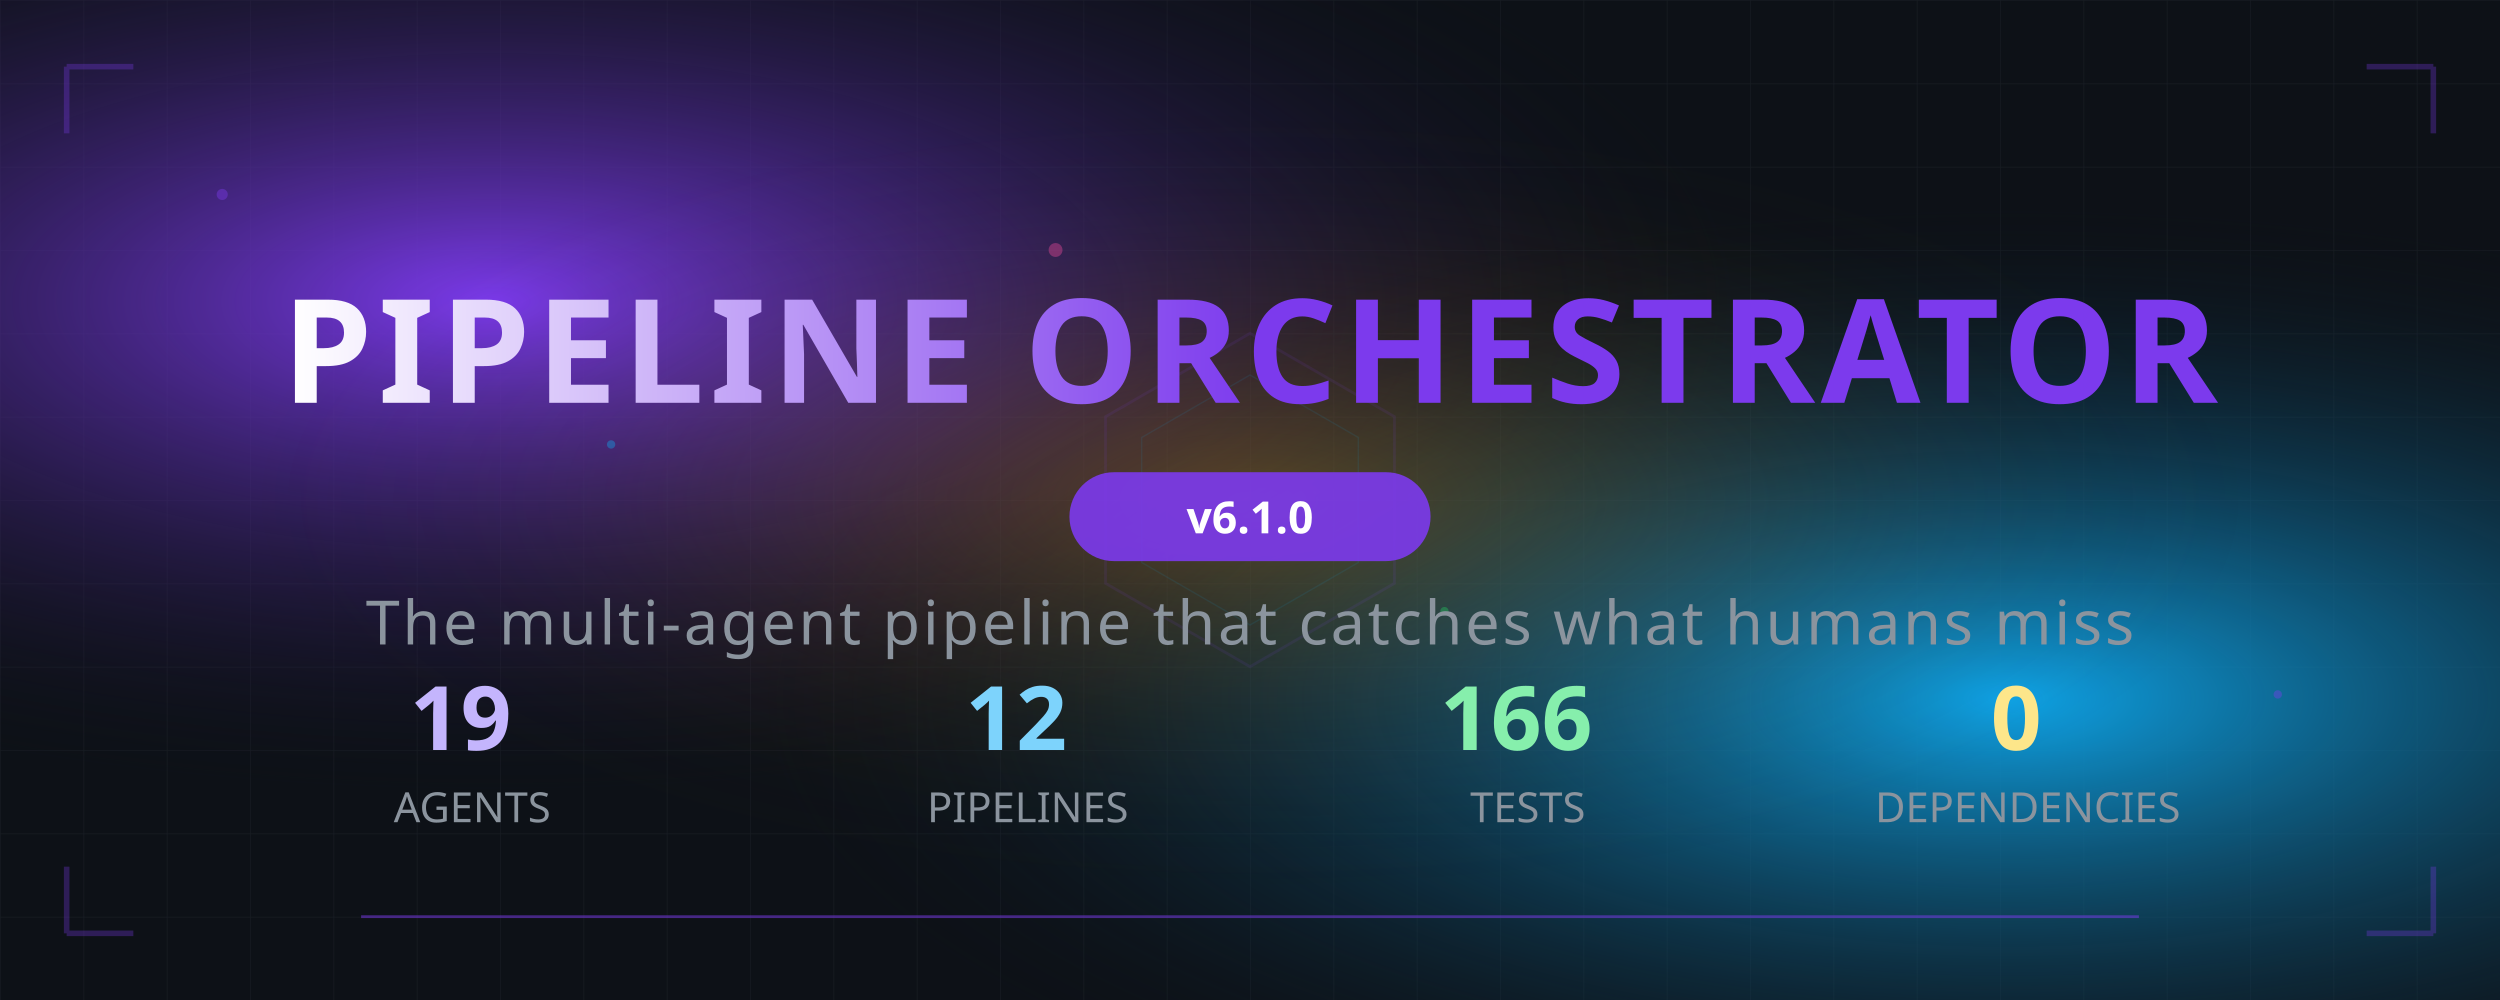
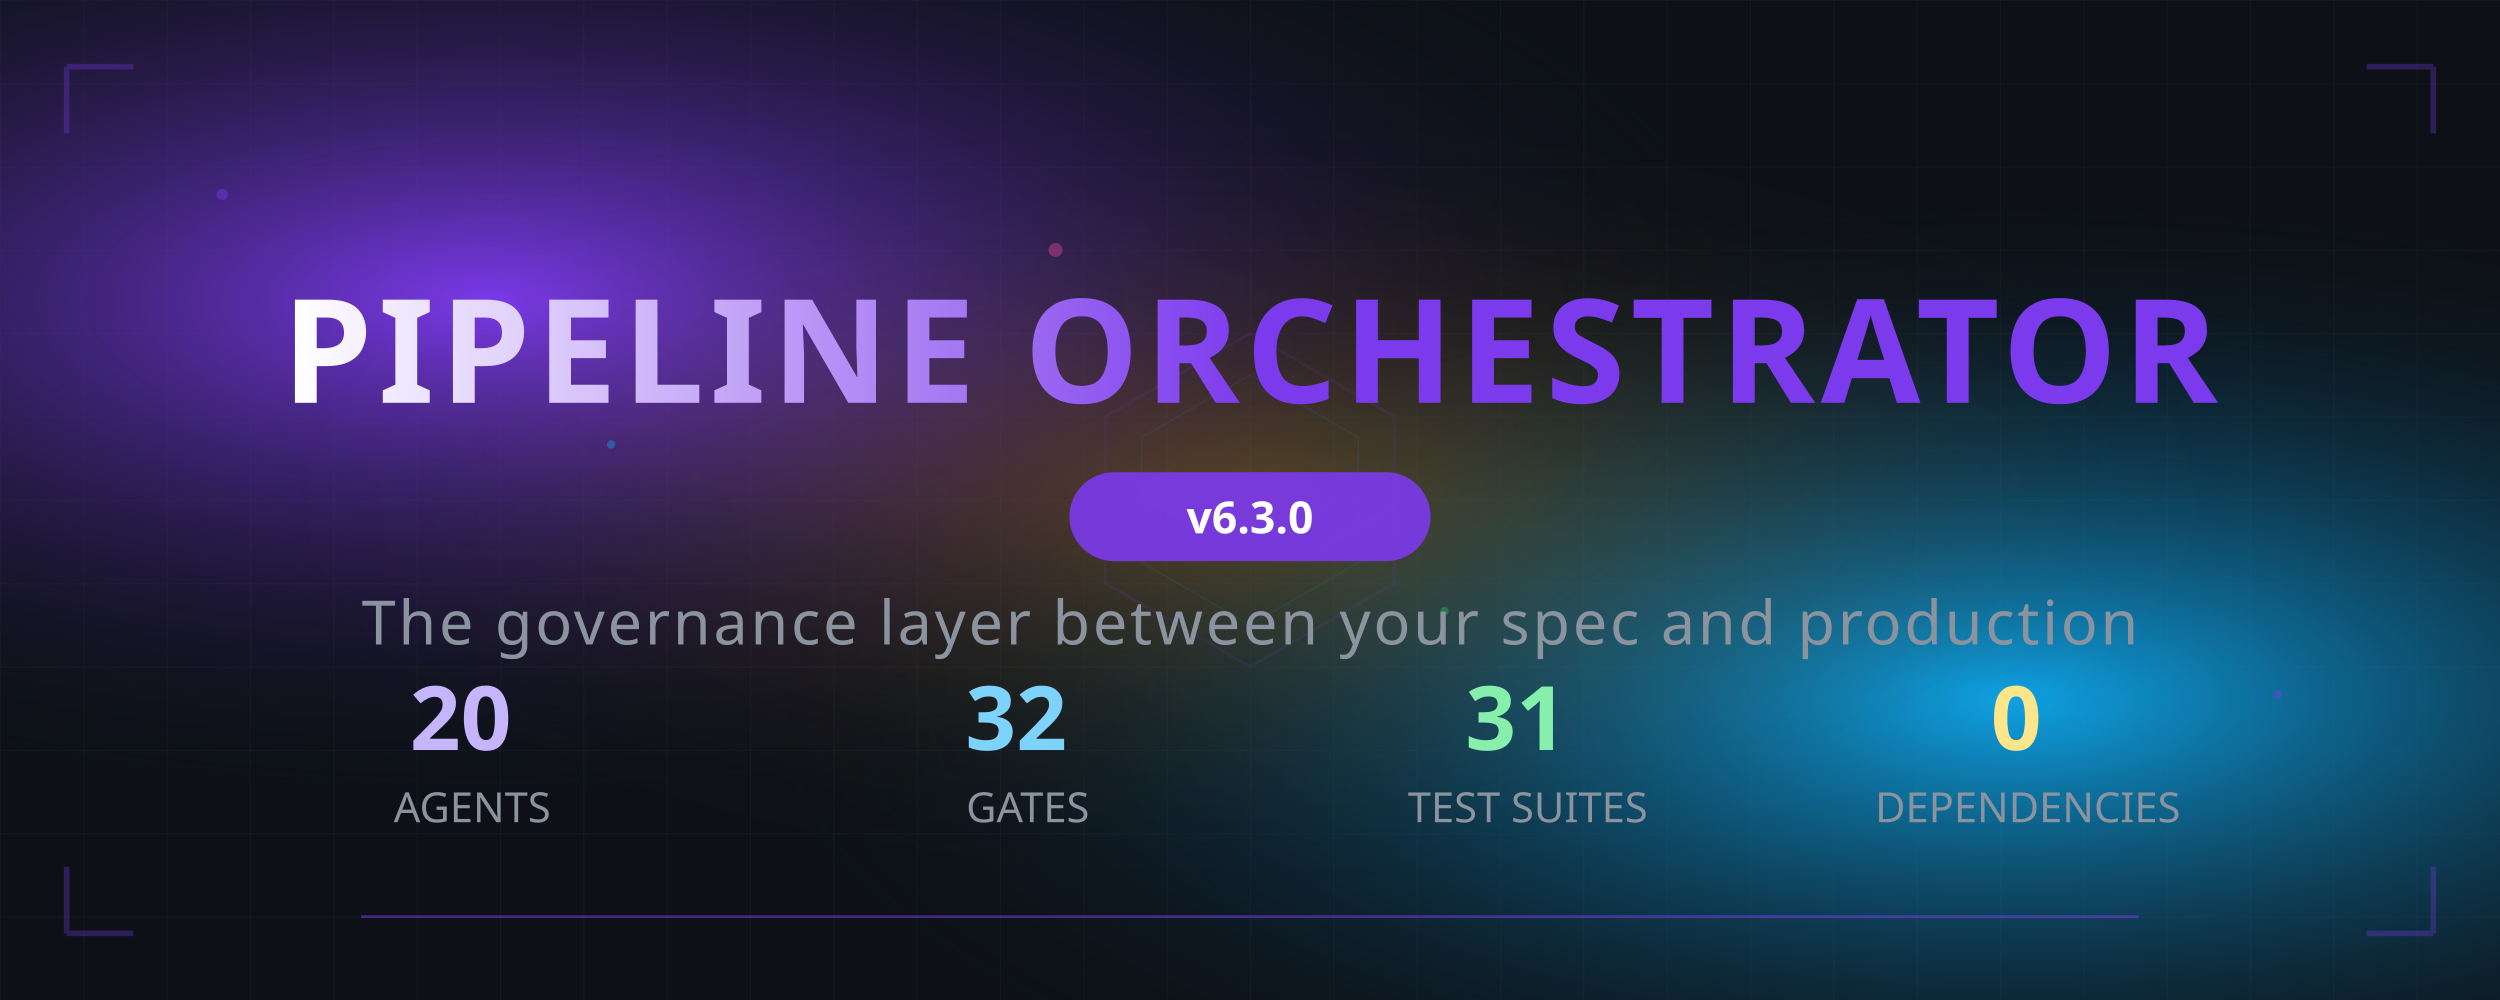
<svg xmlns="http://www.w3.org/2000/svg" viewBox="0 0 900 360" width="100%">
  <defs>
    <radialGradient id="orb1" cx="20%" cy="30%" r="50%">
      <stop offset="0%" stop-color="#7C3AED">
        <animate attributeName="stop-color" values="#7C3AED;#EC4899;#7C3AED" dur="8s" repeatCount="indefinite" />
      </stop>
      <stop offset="100%" stop-color="#0d1117" stop-opacity="0" />
    </radialGradient>
    <radialGradient id="orb2" cx="80%" cy="70%" r="50%">
      <stop offset="0%" stop-color="#0EA5E9">
        <animate attributeName="stop-color" values="#0EA5E9;#22C55E;#0EA5E9" dur="10s" repeatCount="indefinite" />
      </stop>
      <stop offset="100%" stop-color="#0d1117" stop-opacity="0" />
    </radialGradient>
    <radialGradient id="orb3" cx="50%" cy="50%" r="40%">
      <stop offset="0%" stop-color="#F59E0B" stop-opacity="0.3">
        <animate attributeName="stop-opacity" values="0.3;0.6;0.3" dur="6s" repeatCount="indefinite" />
      </stop>
      <stop offset="100%" stop-color="#0d1117" stop-opacity="0" />
    </radialGradient>
    <pattern id="grid" width="30" height="30" patternUnits="userSpaceOnUse">
      <path d="M 30 0 L 0 0 0 30" fill="none" stroke="#30363d" stroke-width="0.5" opacity="0.3" />
    </pattern>
    <linearGradient id="shimmer" x1="0%" y1="0%" x2="100%" y2="0%">
      <stop offset="-50%" stop-color="#7C3AED" />
      <stop offset="0%" stop-color="#fff" />
      <stop offset="50%" stop-color="#7C3AED" />
      <stop offset="100%" stop-color="#7C3AED" />
      <animate attributeName="x1" values="-100%;100%" dur="4s" repeatCount="indefinite" />
      <animate attributeName="x2" values="0%;200%" dur="4s" repeatCount="indefinite" />
    </linearGradient>
  </defs>
  <rect width="900" height="360" fill="#0d1117" />
  <rect width="900" height="360" fill="url(#grid)" />
  <rect width="900" height="360" fill="url(#orb1)" />
  <rect width="900" height="360" fill="url(#orb2)" />
  <rect width="900" height="360" fill="url(#orb3)" />
  <g opacity="0.4">
    <circle cx="80" cy="70" r="2" fill="#7C3AED">
      <animate attributeName="cy" values="70;55;70" dur="5s" repeatCount="indefinite" />
      <animate attributeName="opacity" values="0.4;0.8;0.4" dur="5s" repeatCount="indefinite" />
    </circle>
    <circle cx="220" cy="160" r="1.5" fill="#0EA5E9">
      <animate attributeName="cy" values="160;140;160" dur="7s" repeatCount="indefinite" />
      <animate attributeName="opacity" values="0.3;0.7;0.3" dur="7s" repeatCount="indefinite" />
    </circle>
    <circle cx="380" cy="90" r="2.5" fill="#EC4899">
      <animate attributeName="cy" values="90;75;90" dur="6s" repeatCount="indefinite" />
      <animate attributeName="opacity" values="0.2;0.6;0.2" dur="6s" repeatCount="indefinite" />
    </circle>
    <circle cx="520" cy="220" r="1.5" fill="#22C55E">
      <animate attributeName="cy" values="220;200;220" dur="8s" repeatCount="indefinite" />
      <animate attributeName="opacity" values="0.3;0.7;0.3" dur="8s" repeatCount="indefinite" />
    </circle>
    <circle cx="680" cy="120" r="2" fill="#F59E0B">
      <animate attributeName="cy" values="120;105;120" dur="5.5s" repeatCount="indefinite" />
      <animate attributeName="opacity" values="0.3;0.7;0.3" dur="5.5s" repeatCount="indefinite" />
    </circle>
    <circle cx="820" cy="250" r="1.5" fill="#7C3AED">
      <animate attributeName="cy" values="250;230;250" dur="9s" repeatCount="indefinite" />
      <animate attributeName="opacity" values="0.2;0.6;0.2" dur="9s" repeatCount="indefinite" />
    </circle>
  </g>
  <g transform="translate(450, 180)" opacity="0.1">
    <polygon points="0,-60 52,-30 52,30 0,60 -52,30 -52,-30" fill="none" stroke="#7C3AED" stroke-width="1">
      <animateTransform attributeName="transform" type="rotate" from="0" to="360" dur="60s" repeatCount="indefinite" />
    </polygon>
    <polygon points="0,-45 39,-22.5 39,22.5 0,45 -39,22.5 -39,-22.5" fill="none" stroke="#0EA5E9" stroke-width="0.5">
      <animateTransform attributeName="transform" type="rotate" from="360" to="0" dur="45s" repeatCount="indefinite" />
    </polygon>
  </g>
  <text x="450" y="145" text-anchor="middle" font-family="'Segoe UI',system-ui,sans-serif" font-size="52" font-weight="800" fill="url(#shimmer)" letter-spacing="2">PIPELINE ORCHESTRATOR</text>
  <g transform="translate(450, 170)">
    <rect x="-65" y="0" width="130" height="32" rx="16" fill="#7C3AED" opacity="0.9">
      <animate attributeName="opacity" values="0.9;1;0.9" dur="3s" repeatCount="indefinite" />
    </rect>
-     <text x="0" y="22" text-anchor="middle" font-family="'Segoe UI',system-ui,sans-serif" font-size="16" font-weight="700" fill="#fff">v6.1.0</text>
+     <text x="0" y="22" text-anchor="middle" font-family="'Segoe UI',system-ui,sans-serif" font-size="16" font-weight="700" fill="#fff">v6.3.0</text>
  </g>
  <text x="450" y="232" text-anchor="middle" font-family="'Segoe UI',system-ui,sans-serif" font-size="22" fill="#8b949e" font-weight="400" letter-spacing="1">
-     The multi-agent pipeline that catches what humans miss
+     The governance layer between your spec and production
  </text>
  <g transform="translate(0, 270)">
    <text x="170" y="0" text-anchor="middle" font-family="'Segoe UI',system-ui,sans-serif" font-size="32" font-weight="800" fill="#c4b5fd">
-       19
+       20
      <animate attributeName="fill" values="#c4b5fd;#fff;#c4b5fd" dur="4s" repeatCount="indefinite" />
    </text>
    <text x="170" y="26" text-anchor="middle" font-family="'Segoe UI',system-ui,sans-serif" font-size="15" fill="#8b949e" font-weight="500">AGENTS</text>
    <text x="370" y="0" text-anchor="middle" font-family="'Segoe UI',system-ui,sans-serif" font-size="32" font-weight="800" fill="#7dd3fc">
-       12
+       32
      <animate attributeName="fill" values="#7dd3fc;#fff;#7dd3fc" dur="4s" begin="1s" repeatCount="indefinite" />
    </text>
-     <text x="370" y="26" text-anchor="middle" font-family="'Segoe UI',system-ui,sans-serif" font-size="15" fill="#8b949e" font-weight="500">PIPELINES</text>
+     <text x="370" y="26" text-anchor="middle" font-family="'Segoe UI',system-ui,sans-serif" font-size="15" fill="#8b949e" font-weight="500">GATES</text>
    <text x="550" y="0" text-anchor="middle" font-family="'Segoe UI',system-ui,sans-serif" font-size="32" font-weight="800" fill="#86efac">
-       166
+       31
      <animate attributeName="fill" values="#86efac;#fff;#86efac" dur="4s" begin="2s" repeatCount="indefinite" />
    </text>
-     <text x="550" y="26" text-anchor="middle" font-family="'Segoe UI',system-ui,sans-serif" font-size="15" fill="#8b949e" font-weight="500">TESTS</text>
+     <text x="550" y="26" text-anchor="middle" font-family="'Segoe UI',system-ui,sans-serif" font-size="15" fill="#8b949e" font-weight="500">TEST SUITES</text>
    <text x="730" y="0" text-anchor="middle" font-family="'Segoe UI',system-ui,sans-serif" font-size="32" font-weight="800" fill="#fde68a">
      0
      <animate attributeName="fill" values="#fde68a;#fff;#fde68a" dur="4s" begin="3s" repeatCount="indefinite" />
    </text>
    <text x="730" y="26" text-anchor="middle" font-family="'Segoe UI',system-ui,sans-serif" font-size="15" fill="#8b949e" font-weight="500">DEPENDENCIES</text>
  </g>
  <line x1="130" y1="330" x2="770" y2="330" stroke="#7C3AED" stroke-width="1" opacity="0.5">
    <animate attributeName="opacity" values="0.3;0.8;0.3" dur="3s" repeatCount="indefinite" />
  </line>
  <g opacity="0.3">
    <path d="M 24 24 L 24 48 M 24 24 L 48 24" stroke="#7C3AED" stroke-width="2" fill="none">
      <animate attributeName="opacity" values="0.3;0.6;0.3" dur="4s" repeatCount="indefinite" />
    </path>
    <path d="M 876 24 L 876 48 M 876 24 L 852 24" stroke="#7C3AED" stroke-width="2" fill="none">
      <animate attributeName="opacity" values="0.3;0.6;0.3" dur="4s" begin="1s" repeatCount="indefinite" />
    </path>
    <path d="M 24 336 L 24 312 M 24 336 L 48 336" stroke="#7C3AED" stroke-width="2" fill="none">
      <animate attributeName="opacity" values="0.3;0.6;0.3" dur="4s" begin="2s" repeatCount="indefinite" />
    </path>
    <path d="M 876 336 L 876 312 M 876 336 L 852 336" stroke="#7C3AED" stroke-width="2" fill="none">
      <animate attributeName="opacity" values="0.3;0.6;0.3" dur="4s" begin="3s" repeatCount="indefinite" />
    </path>
  </g>
</svg>
